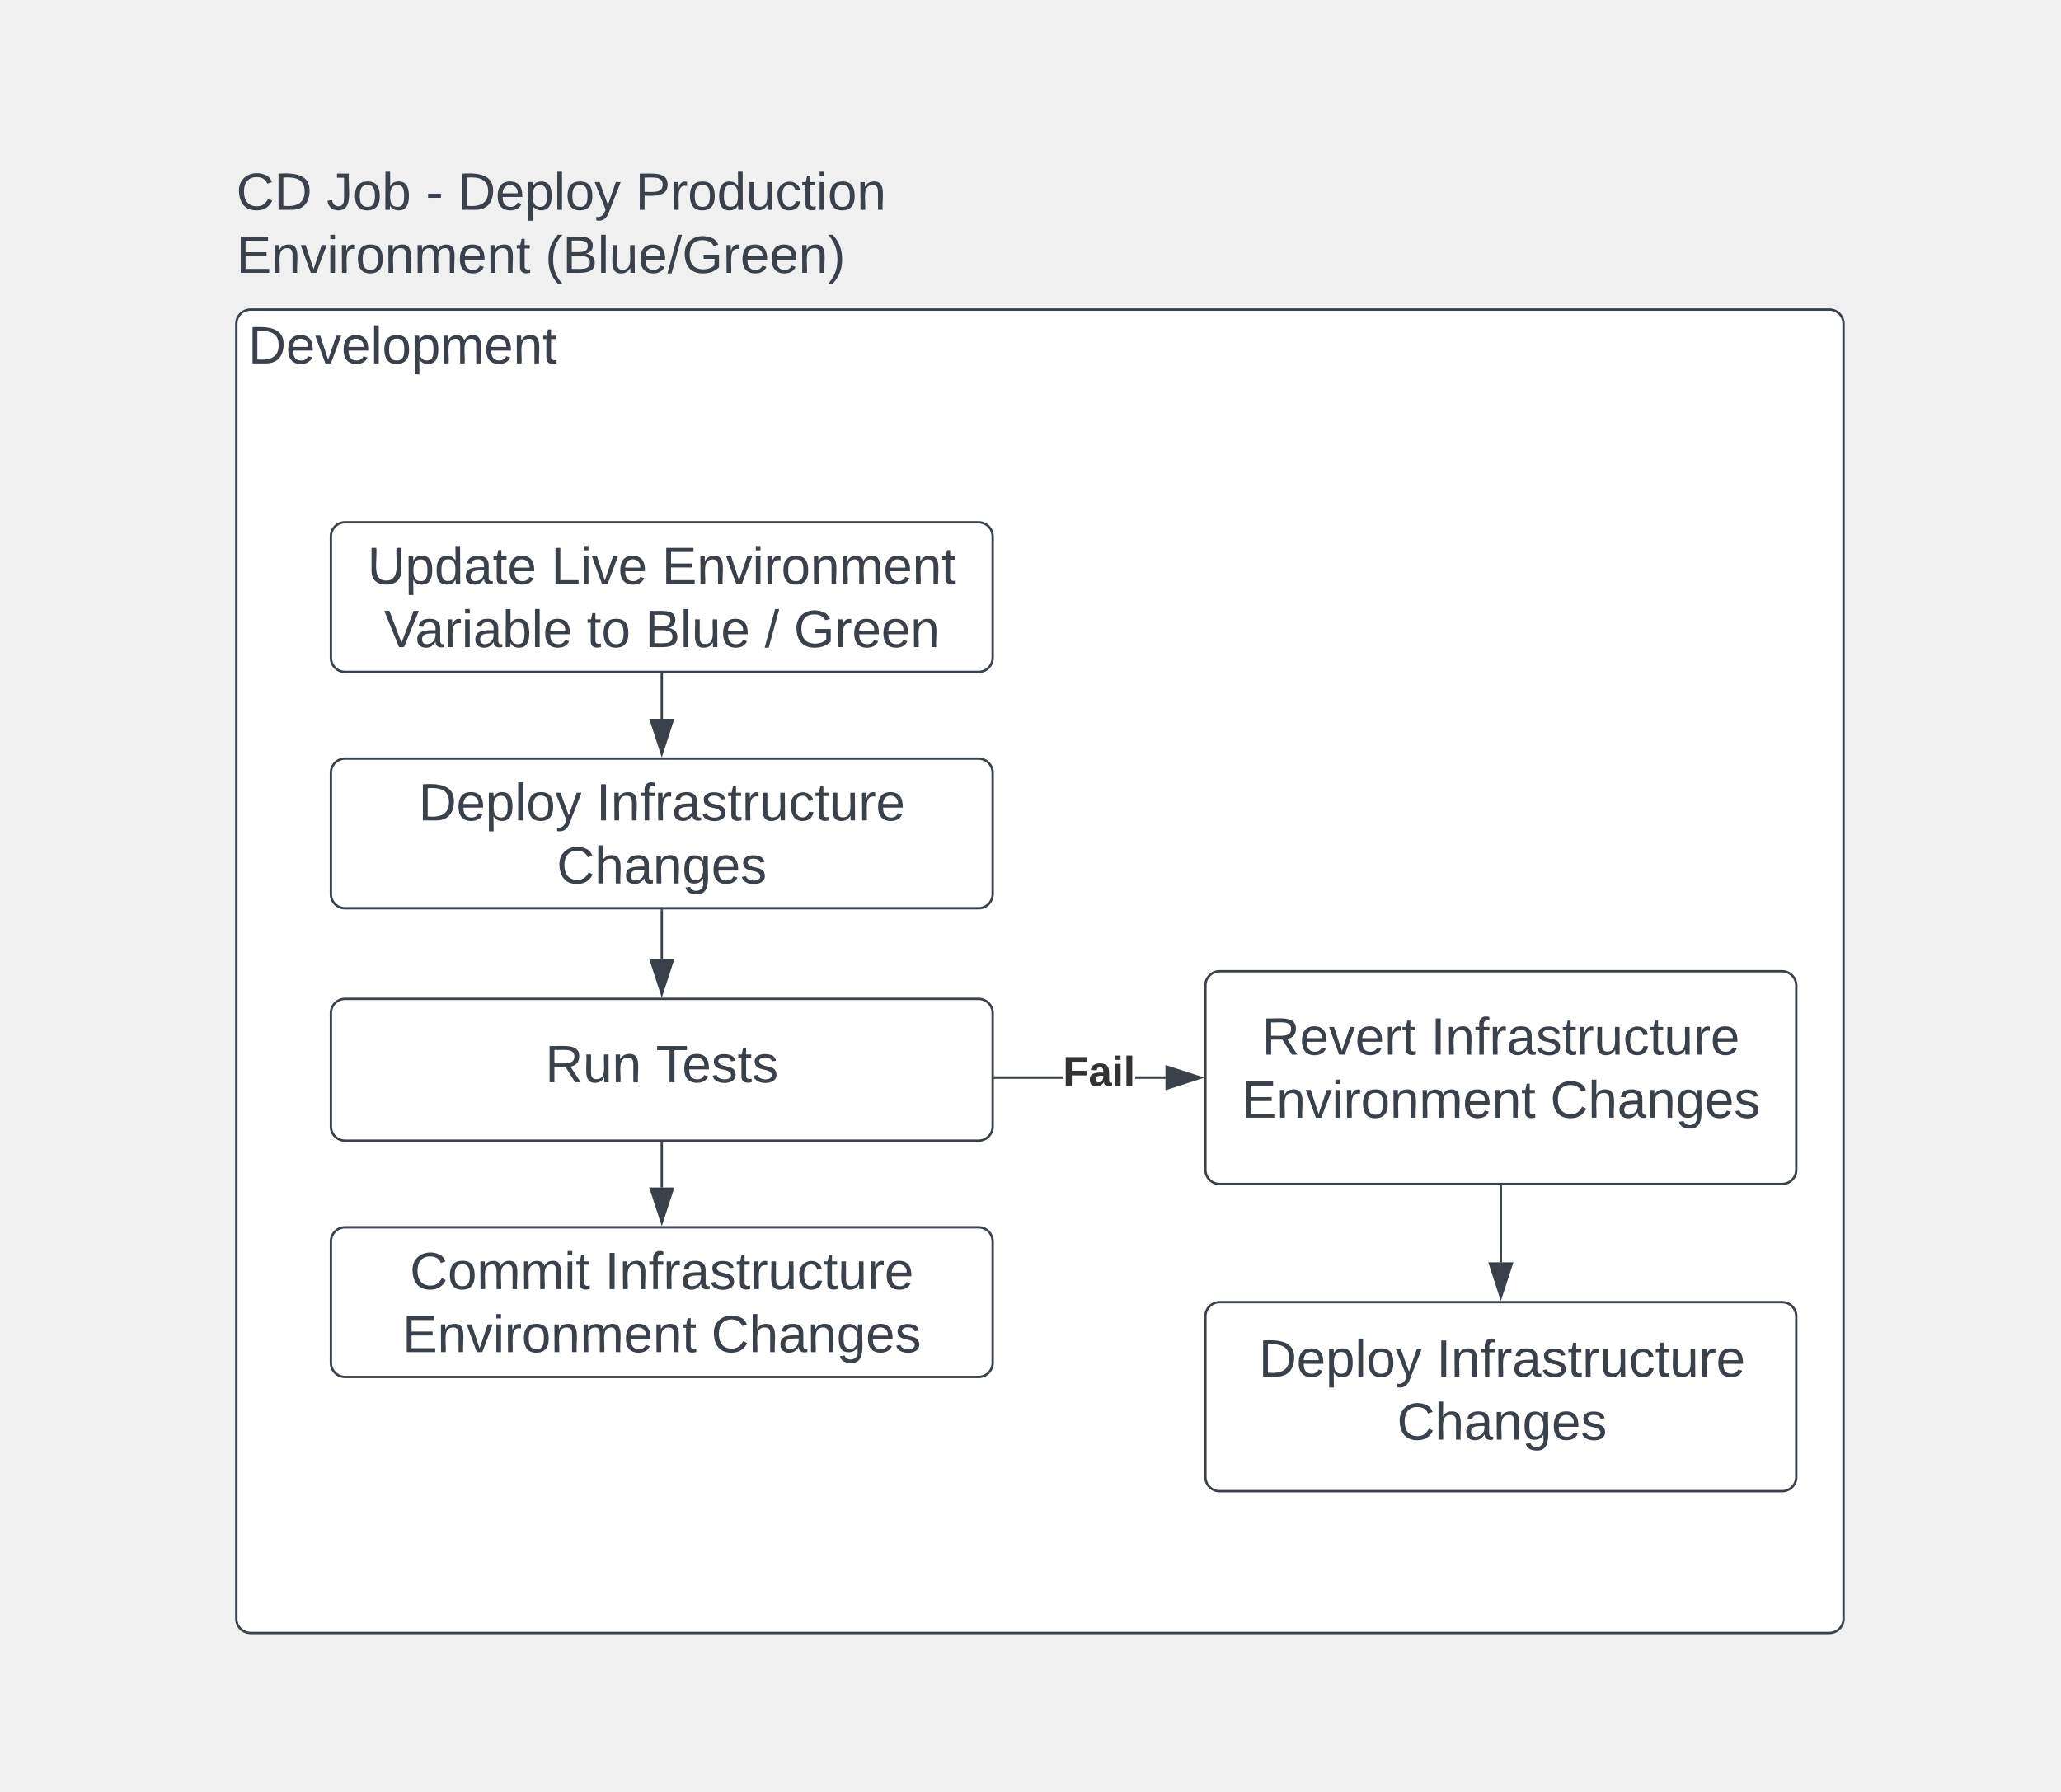
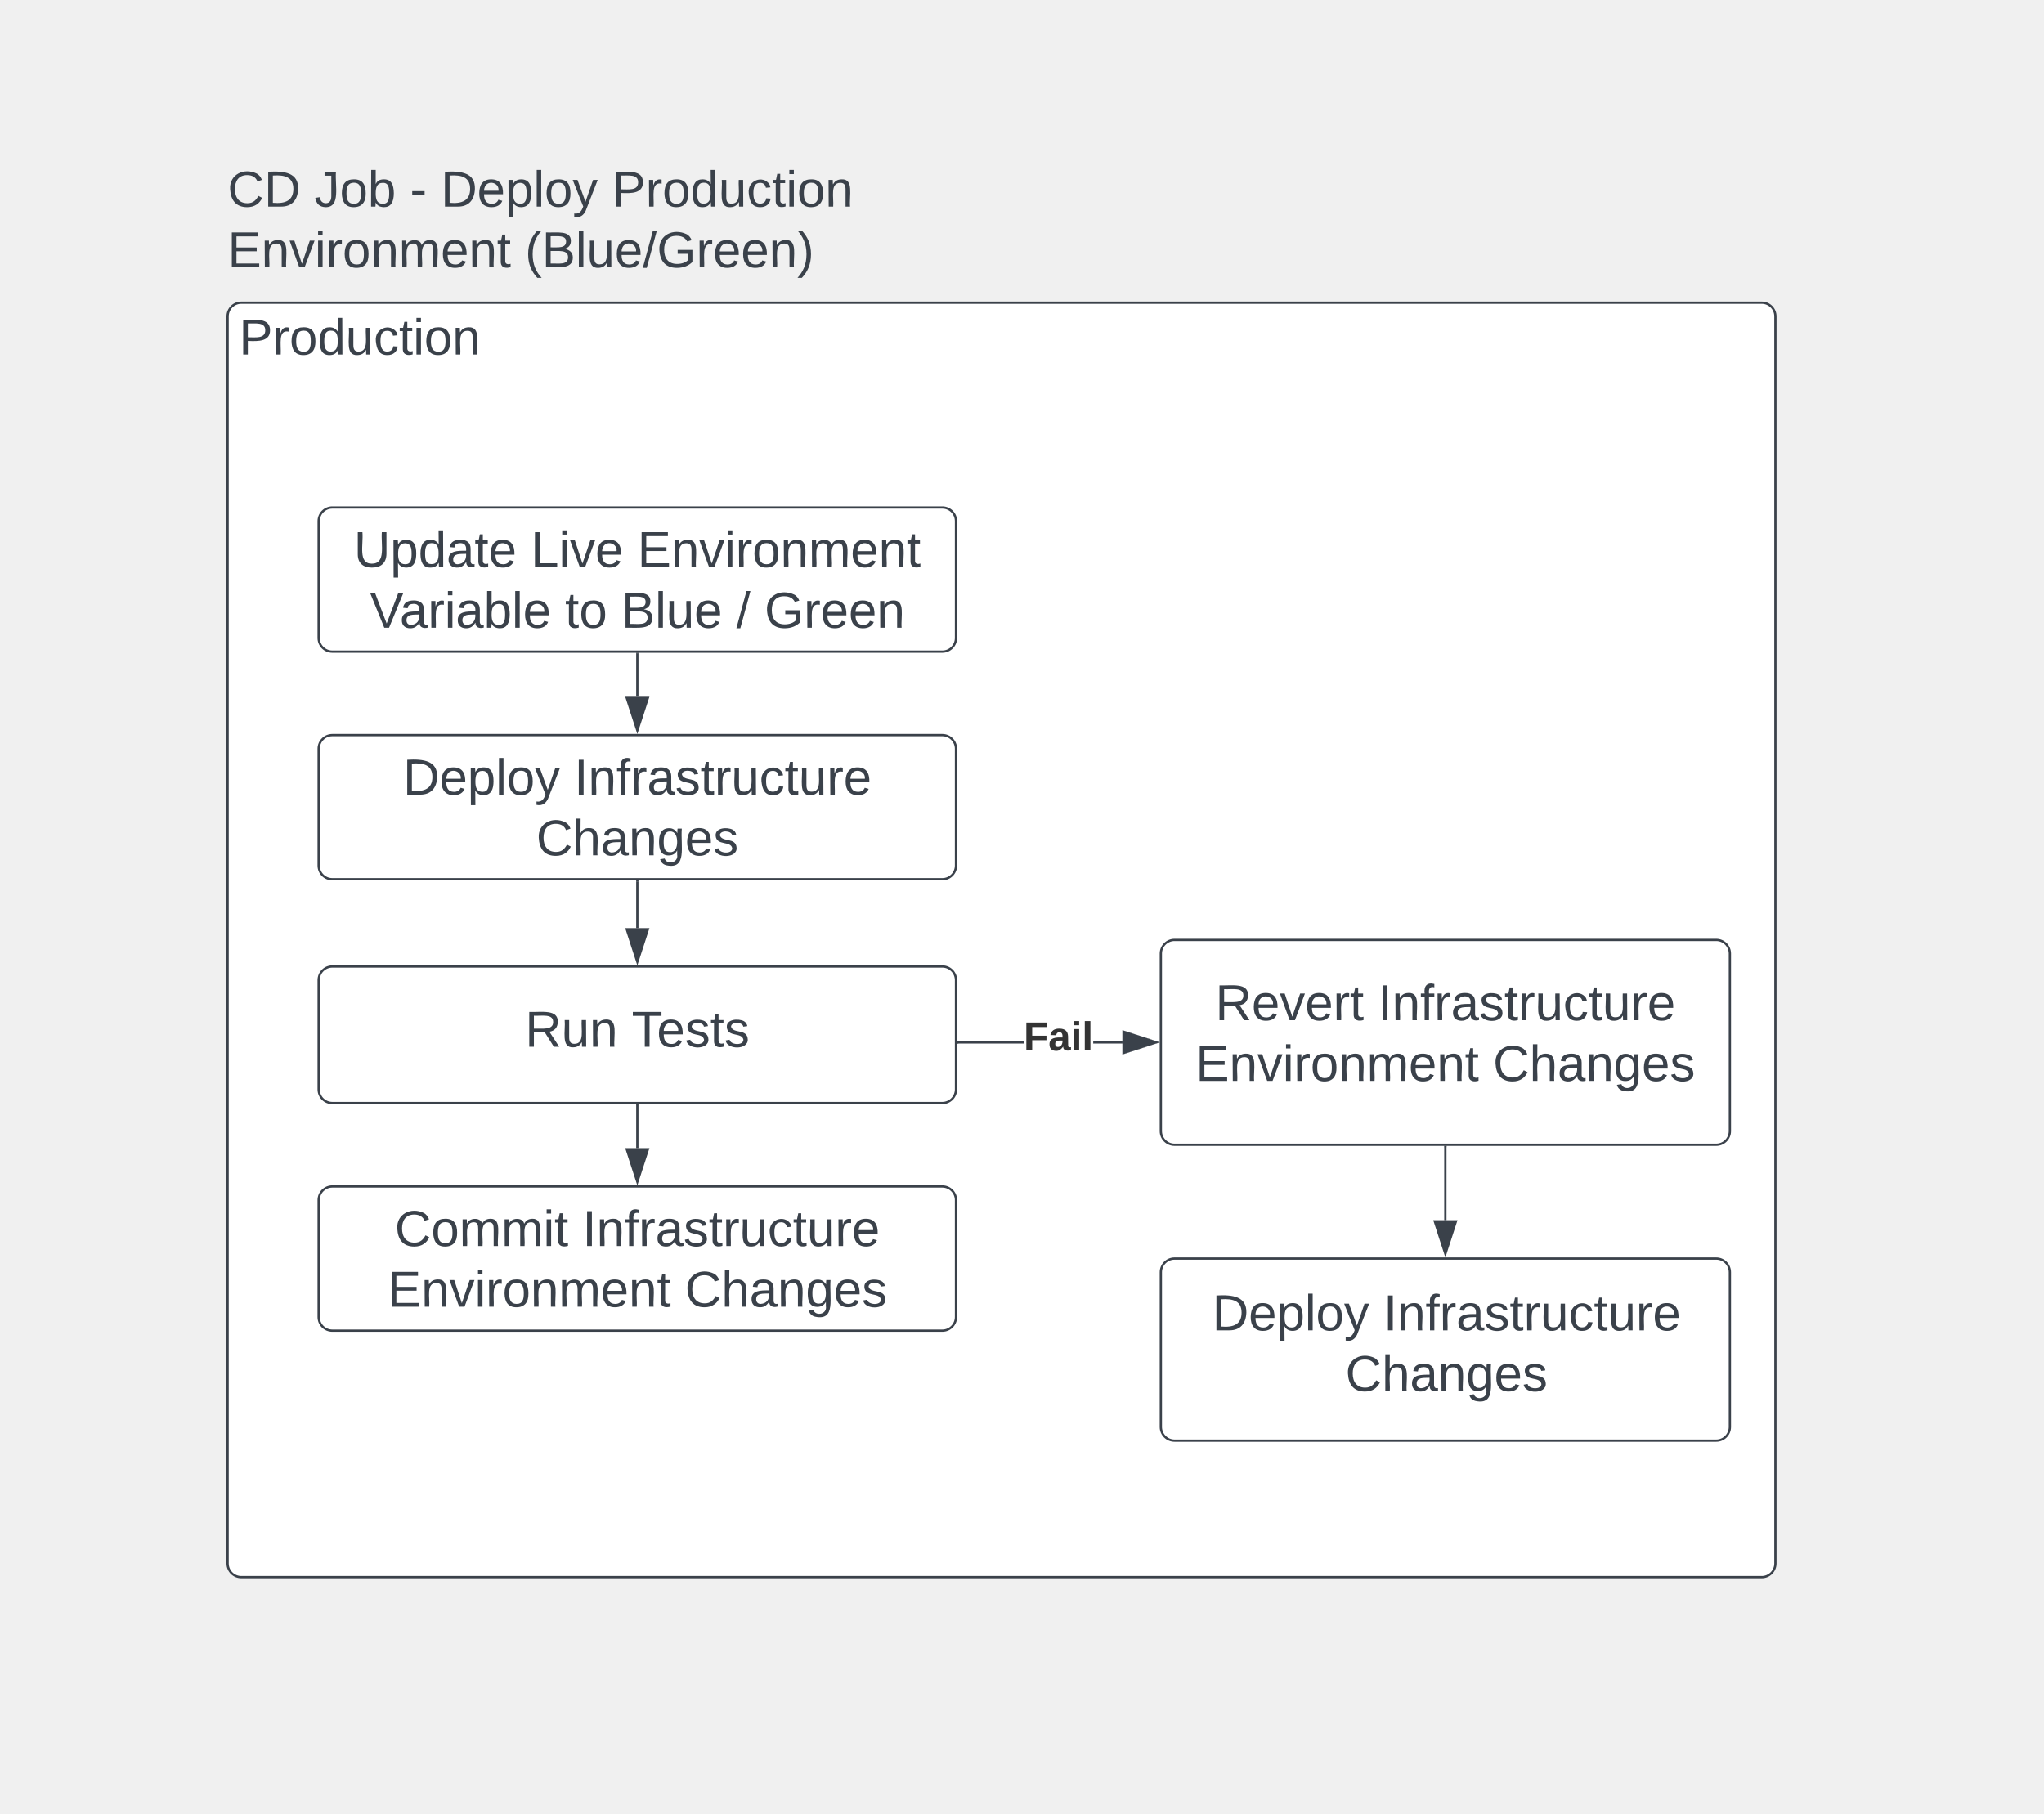
- <svg xmlns="http://www.w3.org/2000/svg" xmlns:ns1="lucid" xmlns:xlink="http://www.w3.org/1999/xlink" width="872" height="758">
-   <g transform="translate(0 -1209)" ns1:page-tab-id="0_0">
+ <svg xmlns="http://www.w3.org/2000/svg" xmlns:ns1="lucid" xmlns:xlink="http://www.w3.org/1999/xlink" width="898" height="797">
+   <g transform="translate(0 -1207)" ns1:page-tab-id="0_0">
    <path d="M100 1280h400v60H100z" fill="none" />
    <use xlink:href="#a" transform="matrix(1,0,0,1,100,1280) translate(0 17.77778)" />
    <use xlink:href="#b" transform="matrix(1,0,0,1,100,1280) translate(38.14815 17.77778)" />
    <use xlink:href="#c" transform="matrix(1,0,0,1,100,1280) translate(80.12346 17.77778)" />
    <use xlink:href="#d" transform="matrix(1,0,0,1,100,1280) translate(93.64198 17.77778)" />
    <use xlink:href="#e" transform="matrix(1,0,0,1,100,1280) translate(168.8272 17.77778)" />
    <use xlink:href="#f" transform="matrix(1,0,0,1,100,1280) translate(0 44.44444)" />
    <use xlink:href="#g" transform="matrix(1,0,0,1,100,1280) translate(130.679 44.44444)" />
    <path d="M100 1346a6 6 0 0 1 6-6h668a6 6 0 0 1 6 6v548a6 6 0 0 1-6 6H106a6 6 0 0 1-6-6z" stroke="#3a414a" fill="#fff" />
    <use xlink:href="#h" transform="matrix(1,0,0,1,105,1345) translate(0 17.77778)" />
    <path d="M140 1436a6 6 0 0 1 6-6h268a6 6 0 0 1 6 6v51.33a6 6 0 0 1-6 6H146a6 6 0 0 1-6-6z" stroke="#3a414a" fill="#fff" />
    <use xlink:href="#i" transform="matrix(1,0,0,1,145,1435) translate(10.46296 21.15278)" />
    <use xlink:href="#j" transform="matrix(1,0,0,1,145,1435) translate(88.17901 21.15278)" />
    <use xlink:href="#k" transform="matrix(1,0,0,1,145,1435) translate(135.0309 21.15278)" />
    <use xlink:href="#l" transform="matrix(1,0,0,1,145,1435) translate(17.46914 47.81944)" />
    <use xlink:href="#m" transform="matrix(1,0,0,1,145,1435) translate(103.2716 47.81944)" />
    <use xlink:href="#n" transform="matrix(1,0,0,1,145,1435) translate(127.963 47.81944)" />
    <use xlink:href="#o" transform="matrix(1,0,0,1,145,1435) translate(178.5185 47.81944)" />
    <use xlink:href="#p" transform="matrix(1,0,0,1,145,1435) translate(190.8642 47.81944)" />
    <path d="M140 1536a6 6 0 0 1 6-6h268a6 6 0 0 1 6 6v51.33a6 6 0 0 1-6 6H146a6 6 0 0 1-6-6z" stroke="#3a414a" fill="#fff" />
    <use xlink:href="#q" transform="matrix(1,0,0,1,145,1535) translate(32.0679 21.15278)" />
    <use xlink:href="#r" transform="matrix(1,0,0,1,145,1535) translate(107.2531 21.15278)" />
    <use xlink:href="#s" transform="matrix(1,0,0,1,145,1535) translate(90.58642 47.81944)" />
    <path d="M140 1637.67a6 6 0 0 1 6-6h268a6 6 0 0 1 6 6v48a6 6 0 0 1-6 6H146a6 6 0 0 1-6-6z" stroke="#3a414a" fill="#fff" />
    <use xlink:href="#t" transform="matrix(1,0,0,1,145,1636.667) translate(85.67901 30.27778)" />
    <use xlink:href="#u" transform="matrix(1,0,0,1,145,1636.667) translate(132.5309 30.27778)" />
    <path d="M510 1626a6 6 0 0 1 6-6h238a6 6 0 0 1 6 6v78a6 6 0 0 1-6 6H516a6 6 0 0 1-6-6z" stroke="#3a414a" fill="#fff" />
    <use xlink:href="#v" transform="matrix(1,0,0,1,515,1625) translate(18.91975 30.27778)" />
    <use xlink:href="#r" transform="matrix(1,0,0,1,515,1625) translate(90.40123 30.27778)" />
    <use xlink:href="#f" transform="matrix(1,0,0,1,515,1625) translate(10.24691 56.94444)" />
    <use xlink:href="#s" transform="matrix(1,0,0,1,515,1625) translate(140.9259 56.94444)" />
    <path d="M449.72 1665.5h-28.75v-1h28.75zm43.43 0H480.3v-1h12.85z" stroke="#3a414a" stroke-width=".05" fill="#3a414a" />
    <path d="M420.98 1665.5h-.5v-1h.5z" fill="#3a414a" />
    <path d="M421 1665.53h-.56v-1.06h.57zm-.5-1v.94h.46v-.94z" stroke="#3a414a" stroke-width=".05" fill="#3a414a" />
    <path d="M507.92 1665l-14.27 4.64v-9.28z" fill="#3a414a" />
    <path d="M509.54 1665l-16.4 5.32v-10.64zm-15.4 3.95l12.16-3.95-12.15-3.95z" stroke="#3a414a" stroke-width=".05" fill="#3a414a" />
    <g>
      <use xlink:href="#w" transform="matrix(1,0,0,1,449.7187,1654.333) translate(0 14.22222)" />
    </g>
    <path d="M280 1494.3v18.85" stroke="#3a414a" fill="none" />
    <path d="M280.5 1494.3h-1v-.5h1z" stroke="#3a414a" stroke-width=".05" fill="#3a414a" />
    <path d="M280 1527.92l-4.64-14.27h9.28z" stroke="#3a414a" fill="#3a414a" />
    <path d="M280 1594.3v20.52" stroke="#3a414a" fill="none" />
    <path d="M280.5 1594.3h-1v-.5h1z" stroke="#3a414a" stroke-width=".05" fill="#3a414a" />
    <path d="M280 1629.6l-4.64-14.28h9.28z" stroke="#3a414a" fill="#3a414a" />
    <path d="M140 1734.33a6 6 0 0 1 6-6h268a6 6 0 0 1 6 6v51.34a6 6 0 0 1-6 6H146a6 6 0 0 1-6-6z" stroke="#3a414a" fill="#fff" />
    <g>
      <use xlink:href="#x" transform="matrix(1,0,0,1,145,1733.333) translate(28.42593 21.15278)" />
      <use xlink:href="#r" transform="matrix(1,0,0,1,145,1733.333) translate(110.8951 21.15278)" />
      <use xlink:href="#f" transform="matrix(1,0,0,1,145,1733.333) translate(25.24691 47.81944)" />
      <use xlink:href="#s" transform="matrix(1,0,0,1,145,1733.333) translate(155.9259 47.81944)" />
    </g>
    <path d="M280 1692.63v18.86" stroke="#3a414a" fill="none" />
    <path d="M280.5 1692.64h-1v-.5h1z" stroke="#3a414a" stroke-width=".05" fill="#3a414a" />
    <path d="M280 1726.25l-4.64-14.26h9.28z" stroke="#3a414a" fill="#3a414a" />
    <path d="M510 1766a6 6 0 0 1 6-6h238a6 6 0 0 1 6 6v68a6 6 0 0 1-6 6H516a6 6 0 0 1-6-6z" stroke="#3a414a" fill="#fff" />
    <g>
      <use xlink:href="#q" transform="matrix(1,0,0,1,515,1765) translate(17.5679 26.52778)" />
      <use xlink:href="#r" transform="matrix(1,0,0,1,515,1765) translate(92.75309 26.52778)" />
      <use xlink:href="#s" transform="matrix(1,0,0,1,515,1765) translate(76.08642 53.19444)" />
    </g>
    <path d="M635 1710.96v32.2" stroke="#3a414a" fill="none" />
    <path d="M635.5 1710.98h-1v-.52h1z" stroke="#3a414a" stroke-width=".05" fill="#3a414a" />
    <path d="M635 1757.92l-4.64-14.27h9.28z" stroke="#3a414a" fill="#3a414a" />
    <defs>
      <path fill="#3a414a" d="M212-179c-10-28-35-45-73-45-59 0-87 40-87 99 0 60 29 101 89 101 43 0 62-24 78-52l27 14C228-24 195 4 139 4 59 4 22-46 18-125c-6-104 99-153 187-111 19 9 31 26 39 46" id="y" />
      <path fill="#3a414a" d="M30-248c118-7 216 8 213 122C240-48 200 0 122 0H30v-248zM63-27c89 8 146-16 146-99s-60-101-146-95v194" id="z" />
      <g id="a">
        <use transform="matrix(0.0617284,0,0,0.0617284,0,0)" xlink:href="#y" />
        <use transform="matrix(0.0617284,0,0,0.0617284,15.98765,0)" xlink:href="#z" />
      </g>
      <path fill="#3a414a" d="M153-248C145-148 188 4 80 4 36 3 13-21 6-62l32-5c4 25 16 42 43 43 27 0 39-20 39-49v-147H72v-28h81" id="A" />
      <path fill="#3a414a" d="M100-194c62-1 85 37 85 99 1 63-27 99-86 99S16-35 15-95c0-66 28-99 85-99zM99-20c44 1 53-31 53-75 0-43-8-75-51-75s-53 32-53 75 10 74 51 75" id="B" />
      <path fill="#3a414a" d="M115-194c53 0 69 39 70 98 0 66-23 100-70 100C84 3 66-7 56-30L54 0H23l1-261h32v101c10-23 28-34 59-34zm-8 174c40 0 45-34 45-75 0-40-5-75-45-74-42 0-51 32-51 76 0 43 10 73 51 73" id="C" />
      <g id="b">
        <use transform="matrix(0.0617284,0,0,0.0617284,0,0)" xlink:href="#A" />
        <use transform="matrix(0.0617284,0,0,0.0617284,11.11111,0)" xlink:href="#B" />
        <use transform="matrix(0.0617284,0,0,0.0617284,23.45679,0)" xlink:href="#C" />
      </g>
      <path fill="#3a414a" d="M16-82v-28h88v28H16" id="D" />
      <use transform="matrix(0.0617284,0,0,0.0617284,0,0)" xlink:href="#D" id="c" />
      <path fill="#3a414a" d="M100-194c63 0 86 42 84 106H49c0 40 14 67 53 68 26 1 43-12 49-29l28 8c-11 28-37 45-77 45C44 4 14-33 15-96c1-61 26-98 85-98zm52 81c6-60-76-77-97-28-3 7-6 17-6 28h103" id="E" />
      <path fill="#3a414a" d="M115-194c55 1 70 41 70 98S169 2 115 4C84 4 66-9 55-30l1 105H24l-1-265h31l2 30c10-21 28-34 59-34zm-8 174c40 0 45-34 45-75s-6-73-45-74c-42 0-51 32-51 76 0 43 10 73 51 73" id="F" />
      <path fill="#3a414a" d="M24 0v-261h32V0H24" id="G" />
      <path fill="#3a414a" d="M179-190L93 31C79 59 56 82 12 73V49c39 6 53-20 64-50L1-190h34L92-34l54-156h33" id="H" />
      <g id="d">
        <use transform="matrix(0.0617284,0,0,0.0617284,0,0)" xlink:href="#z" />
        <use transform="matrix(0.0617284,0,0,0.0617284,15.98765,0)" xlink:href="#E" />
        <use transform="matrix(0.0617284,0,0,0.0617284,28.33333,0)" xlink:href="#F" />
        <use transform="matrix(0.0617284,0,0,0.0617284,40.67901,0)" xlink:href="#G" />
        <use transform="matrix(0.0617284,0,0,0.0617284,45.55556,0)" xlink:href="#B" />
        <use transform="matrix(0.0617284,0,0,0.0617284,57.90123,0)" xlink:href="#H" />
      </g>
      <path fill="#3a414a" d="M30-248c87 1 191-15 191 75 0 78-77 80-158 76V0H30v-248zm33 125c57 0 124 11 124-50 0-59-68-47-124-48v98" id="I" />
      <path fill="#3a414a" d="M114-163C36-179 61-72 57 0H25l-1-190h30c1 12-1 29 2 39 6-27 23-49 58-41v29" id="J" />
      <path fill="#3a414a" d="M85-194c31 0 48 13 60 33l-1-100h32l1 261h-30c-2-10 0-23-3-31C134-8 116 4 85 4 32 4 16-35 15-94c0-66 23-100 70-100zm9 24c-40 0-46 34-46 75 0 40 6 74 45 74 42 0 51-32 51-76 0-42-9-74-50-73" id="K" />
      <path fill="#3a414a" d="M84 4C-5 8 30-112 23-190h32v120c0 31 7 50 39 49 72-2 45-101 50-169h31l1 190h-30c-1-10 1-25-2-33-11 22-28 36-60 37" id="L" />
      <path fill="#3a414a" d="M96-169c-40 0-48 33-48 73s9 75 48 75c24 0 41-14 43-38l32 2c-6 37-31 61-74 61-59 0-76-41-82-99-10-93 101-131 147-64 4 7 5 14 7 22l-32 3c-4-21-16-35-41-35" id="M" />
      <path fill="#3a414a" d="M59-47c-2 24 18 29 38 22v24C64 9 27 4 27-40v-127H5v-23h24l9-43h21v43h35v23H59v120" id="N" />
      <path fill="#3a414a" d="M24-231v-30h32v30H24zM24 0v-190h32V0H24" id="O" />
      <path fill="#3a414a" d="M117-194c89-4 53 116 60 194h-32v-121c0-31-8-49-39-48C34-167 62-67 57 0H25l-1-190h30c1 10-1 24 2 32 11-22 29-35 61-36" id="P" />
      <g id="e">
        <use transform="matrix(0.0617284,0,0,0.0617284,0,0)" xlink:href="#I" />
        <use transform="matrix(0.0617284,0,0,0.0617284,14.81481,0)" xlink:href="#J" />
        <use transform="matrix(0.0617284,0,0,0.0617284,22.16049,0)" xlink:href="#B" />
        <use transform="matrix(0.0617284,0,0,0.0617284,34.50617,0)" xlink:href="#K" />
        <use transform="matrix(0.0617284,0,0,0.0617284,46.85185,0)" xlink:href="#L" />
        <use transform="matrix(0.0617284,0,0,0.0617284,59.19753,0)" xlink:href="#M" />
        <use transform="matrix(0.0617284,0,0,0.0617284,70.30864,0)" xlink:href="#N" />
        <use transform="matrix(0.0617284,0,0,0.0617284,76.48148,0)" xlink:href="#O" />
        <use transform="matrix(0.0617284,0,0,0.0617284,81.35802,0)" xlink:href="#B" />
        <use transform="matrix(0.0617284,0,0,0.0617284,93.7037,0)" xlink:href="#P" />
      </g>
      <path fill="#3a414a" d="M30 0v-248h187v28H63v79h144v27H63v87h162V0H30" id="Q" />
      <path fill="#3a414a" d="M108 0H70L1-190h34L89-25l56-165h34" id="R" />
      <path fill="#3a414a" d="M210-169c-67 3-38 105-44 169h-31v-121c0-29-5-50-35-48C34-165 62-65 56 0H25l-1-190h30c1 10-1 24 2 32 10-44 99-50 107 0 11-21 27-35 58-36 85-2 47 119 55 194h-31v-121c0-29-5-49-35-48" id="S" />
      <g id="f">
        <use transform="matrix(0.0617284,0,0,0.0617284,0,0)" xlink:href="#Q" />
        <use transform="matrix(0.0617284,0,0,0.0617284,14.81481,0)" xlink:href="#P" />
        <use transform="matrix(0.0617284,0,0,0.0617284,27.16049,0)" xlink:href="#R" />
        <use transform="matrix(0.0617284,0,0,0.0617284,38.2716,0)" xlink:href="#O" />
        <use transform="matrix(0.0617284,0,0,0.0617284,43.14815,0)" xlink:href="#J" />
        <use transform="matrix(0.0617284,0,0,0.0617284,50.49383,0)" xlink:href="#B" />
        <use transform="matrix(0.0617284,0,0,0.0617284,62.83951,0)" xlink:href="#P" />
        <use transform="matrix(0.0617284,0,0,0.0617284,75.18519,0)" xlink:href="#S" />
        <use transform="matrix(0.0617284,0,0,0.0617284,93.64198,0)" xlink:href="#E" />
        <use transform="matrix(0.0617284,0,0,0.0617284,105.9877,0)" xlink:href="#P" />
        <use transform="matrix(0.0617284,0,0,0.0617284,118.3333,0)" xlink:href="#N" />
      </g>
      <path fill="#3a414a" d="M87 75C49 33 22-17 22-94c0-76 28-126 65-167h31c-38 41-64 92-64 168S80 34 118 75H87" id="T" />
      <path fill="#3a414a" d="M160-131c35 5 61 23 61 61C221 17 115-2 30 0v-248c76 3 177-17 177 60 0 33-19 50-47 57zm-97-11c50-1 110 9 110-42 0-47-63-36-110-37v79zm0 115c55-2 124 14 124-45 0-56-70-42-124-44v89" id="U" />
      <path fill="#3a414a" d="M0 4l72-265h28L28 4H0" id="V" />
      <path fill="#3a414a" d="M143 4C61 4 22-44 18-125c-5-107 100-154 193-111 17 8 29 25 37 43l-32 9c-13-25-37-40-76-40-61 0-88 39-88 99 0 61 29 100 91 101 35 0 62-11 79-27v-45h-74v-28h105v86C228-13 192 4 143 4" id="W" />
      <path fill="#3a414a" d="M33-261c38 41 65 92 65 168S71 34 33 75H2C39 34 66-17 66-93S39-220 2-261h31" id="X" />
      <g id="g">
        <use transform="matrix(0.0617284,0,0,0.0617284,0,0)" xlink:href="#T" />
        <use transform="matrix(0.0617284,0,0,0.0617284,7.345679,0)" xlink:href="#U" />
        <use transform="matrix(0.0617284,0,0,0.0617284,22.16049,0)" xlink:href="#G" />
        <use transform="matrix(0.0617284,0,0,0.0617284,27.03704,0)" xlink:href="#L" />
        <use transform="matrix(0.0617284,0,0,0.0617284,39.38272,0)" xlink:href="#E" />
        <use transform="matrix(0.0617284,0,0,0.0617284,51.7284,0)" xlink:href="#V" />
        <use transform="matrix(0.0617284,0,0,0.0617284,57.90123,0)" xlink:href="#W" />
        <use transform="matrix(0.0617284,0,0,0.0617284,75.18519,0)" xlink:href="#J" />
        <use transform="matrix(0.0617284,0,0,0.0617284,82.53086,0)" xlink:href="#E" />
        <use transform="matrix(0.0617284,0,0,0.0617284,94.87654,0)" xlink:href="#E" />
        <use transform="matrix(0.0617284,0,0,0.0617284,107.2222,0)" xlink:href="#P" />
        <use transform="matrix(0.0617284,0,0,0.0617284,119.5679,0)" xlink:href="#X" />
      </g>
      <g id="h">
-         <use transform="matrix(0.0617284,0,0,0.0617284,0,0)" xlink:href="#z" />
-         <use transform="matrix(0.0617284,0,0,0.0617284,15.98765,0)" xlink:href="#E" />
-         <use transform="matrix(0.0617284,0,0,0.0617284,28.33333,0)" xlink:href="#R" />
-         <use transform="matrix(0.0617284,0,0,0.0617284,39.44444,0)" xlink:href="#E" />
-         <use transform="matrix(0.0617284,0,0,0.0617284,51.79012,0)" xlink:href="#G" />
-         <use transform="matrix(0.0617284,0,0,0.0617284,56.66667,0)" xlink:href="#B" />
-         <use transform="matrix(0.0617284,0,0,0.0617284,69.01235,0)" xlink:href="#F" />
-         <use transform="matrix(0.0617284,0,0,0.0617284,81.35802,0)" xlink:href="#S" />
-         <use transform="matrix(0.0617284,0,0,0.0617284,99.81481,0)" xlink:href="#E" />
-         <use transform="matrix(0.0617284,0,0,0.0617284,112.1605,0)" xlink:href="#P" />
-         <use transform="matrix(0.0617284,0,0,0.0617284,124.5062,0)" xlink:href="#N" />
+         <use transform="matrix(0.0617284,0,0,0.0617284,0,0)" xlink:href="#I" />
+         <use transform="matrix(0.0617284,0,0,0.0617284,14.81481,0)" xlink:href="#J" />
+         <use transform="matrix(0.0617284,0,0,0.0617284,22.16049,0)" xlink:href="#B" />
+         <use transform="matrix(0.0617284,0,0,0.0617284,34.50617,0)" xlink:href="#K" />
+         <use transform="matrix(0.0617284,0,0,0.0617284,46.85185,0)" xlink:href="#L" />
+         <use transform="matrix(0.0617284,0,0,0.0617284,59.19753,0)" xlink:href="#M" />
+         <use transform="matrix(0.0617284,0,0,0.0617284,70.30864,0)" xlink:href="#N" />
+         <use transform="matrix(0.0617284,0,0,0.0617284,76.48148,0)" xlink:href="#O" />
+         <use transform="matrix(0.0617284,0,0,0.0617284,81.35802,0)" xlink:href="#B" />
+         <use transform="matrix(0.0617284,0,0,0.0617284,93.7037,0)" xlink:href="#P" />
      </g>
      <path fill="#3a414a" d="M232-93c-1 65-40 97-104 97C67 4 28-28 28-90v-158h33c8 89-33 224 67 224 102 0 64-133 71-224h33v155" id="Y" />
      <path fill="#3a414a" d="M141-36C126-15 110 5 73 4 37 3 15-17 15-53c-1-64 63-63 125-63 3-35-9-54-41-54-24 1-41 7-42 31l-33-3c5-37 33-52 76-52 45 0 72 20 72 64v82c-1 20 7 32 28 27v20c-31 9-61-2-59-35zM48-53c0 20 12 33 32 33 41-3 63-29 60-74-43 2-92-5-92 41" id="Z" />
      <g id="i">
        <use transform="matrix(0.0617284,0,0,0.0617284,0,0)" xlink:href="#Y" />
        <use transform="matrix(0.0617284,0,0,0.0617284,15.98765,0)" xlink:href="#F" />
        <use transform="matrix(0.0617284,0,0,0.0617284,28.33333,0)" xlink:href="#K" />
        <use transform="matrix(0.0617284,0,0,0.0617284,40.67901,0)" xlink:href="#Z" />
        <use transform="matrix(0.0617284,0,0,0.0617284,53.02469,0)" xlink:href="#N" />
        <use transform="matrix(0.0617284,0,0,0.0617284,59.19753,0)" xlink:href="#E" />
      </g>
      <path fill="#3a414a" d="M30 0v-248h33v221h125V0H30" id="aa" />
      <g id="j">
        <use transform="matrix(0.0617284,0,0,0.0617284,0,0)" xlink:href="#aa" />
        <use transform="matrix(0.0617284,0,0,0.0617284,12.34568,0)" xlink:href="#O" />
        <use transform="matrix(0.0617284,0,0,0.0617284,17.22222,0)" xlink:href="#R" />
        <use transform="matrix(0.0617284,0,0,0.0617284,28.33333,0)" xlink:href="#E" />
      </g>
      <g id="k">
        <use transform="matrix(0.0617284,0,0,0.0617284,0,0)" xlink:href="#Q" />
        <use transform="matrix(0.0617284,0,0,0.0617284,14.81481,0)" xlink:href="#P" />
        <use transform="matrix(0.0617284,0,0,0.0617284,27.16049,0)" xlink:href="#R" />
        <use transform="matrix(0.0617284,0,0,0.0617284,38.2716,0)" xlink:href="#O" />
        <use transform="matrix(0.0617284,0,0,0.0617284,43.14815,0)" xlink:href="#J" />
        <use transform="matrix(0.0617284,0,0,0.0617284,50.49383,0)" xlink:href="#B" />
        <use transform="matrix(0.0617284,0,0,0.0617284,62.83951,0)" xlink:href="#P" />
        <use transform="matrix(0.0617284,0,0,0.0617284,75.18519,0)" xlink:href="#S" />
        <use transform="matrix(0.0617284,0,0,0.0617284,93.64198,0)" xlink:href="#E" />
        <use transform="matrix(0.0617284,0,0,0.0617284,105.9877,0)" xlink:href="#P" />
        <use transform="matrix(0.0617284,0,0,0.0617284,118.3333,0)" xlink:href="#N" />
      </g>
      <path fill="#3a414a" d="M137 0h-34L2-248h35l83 218 83-218h36" id="ab" />
      <g id="l">
        <use transform="matrix(0.0617284,0,0,0.0617284,0,0)" xlink:href="#ab" />
        <use transform="matrix(0.0617284,0,0,0.0617284,13.14815,0)" xlink:href="#Z" />
        <use transform="matrix(0.0617284,0,0,0.0617284,25.49383,0)" xlink:href="#J" />
        <use transform="matrix(0.0617284,0,0,0.0617284,32.83951,0)" xlink:href="#O" />
        <use transform="matrix(0.0617284,0,0,0.0617284,37.71605,0)" xlink:href="#Z" />
        <use transform="matrix(0.0617284,0,0,0.0617284,50.06173,0)" xlink:href="#C" />
        <use transform="matrix(0.0617284,0,0,0.0617284,62.40741,0)" xlink:href="#G" />
        <use transform="matrix(0.0617284,0,0,0.0617284,67.28395,0)" xlink:href="#E" />
      </g>
      <g id="m">
        <use transform="matrix(0.0617284,0,0,0.0617284,0,0)" xlink:href="#N" />
        <use transform="matrix(0.0617284,0,0,0.0617284,6.17284,0)" xlink:href="#B" />
      </g>
      <g id="n">
        <use transform="matrix(0.0617284,0,0,0.0617284,0,0)" xlink:href="#U" />
        <use transform="matrix(0.0617284,0,0,0.0617284,14.81481,0)" xlink:href="#G" />
        <use transform="matrix(0.0617284,0,0,0.0617284,19.69136,0)" xlink:href="#L" />
        <use transform="matrix(0.0617284,0,0,0.0617284,32.03704,0)" xlink:href="#E" />
      </g>
      <use transform="matrix(0.0617284,0,0,0.0617284,0,0)" xlink:href="#V" id="o" />
      <g id="p">
        <use transform="matrix(0.0617284,0,0,0.0617284,0,0)" xlink:href="#W" />
        <use transform="matrix(0.0617284,0,0,0.0617284,17.28395,0)" xlink:href="#J" />
        <use transform="matrix(0.0617284,0,0,0.0617284,24.62963,0)" xlink:href="#E" />
        <use transform="matrix(0.0617284,0,0,0.0617284,36.97531,0)" xlink:href="#E" />
        <use transform="matrix(0.0617284,0,0,0.0617284,49.32099,0)" xlink:href="#P" />
      </g>
      <g id="q">
        <use transform="matrix(0.0617284,0,0,0.0617284,0,0)" xlink:href="#z" />
        <use transform="matrix(0.0617284,0,0,0.0617284,15.98765,0)" xlink:href="#E" />
        <use transform="matrix(0.0617284,0,0,0.0617284,28.33333,0)" xlink:href="#F" />
        <use transform="matrix(0.0617284,0,0,0.0617284,40.67901,0)" xlink:href="#G" />
        <use transform="matrix(0.0617284,0,0,0.0617284,45.55556,0)" xlink:href="#B" />
        <use transform="matrix(0.0617284,0,0,0.0617284,57.90123,0)" xlink:href="#H" />
      </g>
      <path fill="#3a414a" d="M33 0v-248h34V0H33" id="ac" />
      <path fill="#3a414a" d="M101-234c-31-9-42 10-38 44h38v23H63V0H32v-167H5v-23h27c-7-52 17-82 69-68v24" id="ad" />
      <path fill="#3a414a" d="M135-143c-3-34-86-38-87 0 15 53 115 12 119 90S17 21 10-45l28-5c4 36 97 45 98 0-10-56-113-15-118-90-4-57 82-63 122-42 12 7 21 19 24 35" id="ae" />
      <g id="r">
        <use transform="matrix(0.0617284,0,0,0.0617284,0,0)" xlink:href="#ac" />
        <use transform="matrix(0.0617284,0,0,0.0617284,6.17284,0)" xlink:href="#P" />
        <use transform="matrix(0.0617284,0,0,0.0617284,18.51852,0)" xlink:href="#ad" />
        <use transform="matrix(0.0617284,0,0,0.0617284,24.69136,0)" xlink:href="#J" />
        <use transform="matrix(0.0617284,0,0,0.0617284,32.03704,0)" xlink:href="#Z" />
        <use transform="matrix(0.0617284,0,0,0.0617284,44.38272,0)" xlink:href="#ae" />
        <use transform="matrix(0.0617284,0,0,0.0617284,55.49383,0)" xlink:href="#N" />
        <use transform="matrix(0.0617284,0,0,0.0617284,61.66667,0)" xlink:href="#J" />
        <use transform="matrix(0.0617284,0,0,0.0617284,69.01235,0)" xlink:href="#L" />
        <use transform="matrix(0.0617284,0,0,0.0617284,81.35802,0)" xlink:href="#M" />
        <use transform="matrix(0.0617284,0,0,0.0617284,92.46914,0)" xlink:href="#N" />
        <use transform="matrix(0.0617284,0,0,0.0617284,98.64198,0)" xlink:href="#L" />
        <use transform="matrix(0.0617284,0,0,0.0617284,110.9877,0)" xlink:href="#J" />
        <use transform="matrix(0.0617284,0,0,0.0617284,118.3333,0)" xlink:href="#E" />
      </g>
      <path fill="#3a414a" d="M106-169C34-169 62-67 57 0H25v-261h32l-1 103c12-21 28-36 61-36 89 0 53 116 60 194h-32v-121c2-32-8-49-39-48" id="af" />
      <path fill="#3a414a" d="M177-190C167-65 218 103 67 71c-23-6-38-20-44-43l32-5c15 47 100 32 89-28v-30C133-14 115 1 83 1 29 1 15-40 15-95c0-56 16-97 71-98 29-1 48 16 59 35 1-10 0-23 2-32h30zM94-22c36 0 50-32 50-73 0-42-14-75-50-75-39 0-46 34-46 75s6 73 46 73" id="ag" />
      <g id="s">
        <use transform="matrix(0.0617284,0,0,0.0617284,0,0)" xlink:href="#y" />
        <use transform="matrix(0.0617284,0,0,0.0617284,15.98765,0)" xlink:href="#af" />
        <use transform="matrix(0.0617284,0,0,0.0617284,28.33333,0)" xlink:href="#Z" />
        <use transform="matrix(0.0617284,0,0,0.0617284,40.67901,0)" xlink:href="#P" />
        <use transform="matrix(0.0617284,0,0,0.0617284,53.02469,0)" xlink:href="#ag" />
        <use transform="matrix(0.0617284,0,0,0.0617284,65.37037,0)" xlink:href="#E" />
        <use transform="matrix(0.0617284,0,0,0.0617284,77.71605,0)" xlink:href="#ae" />
      </g>
      <path fill="#3a414a" d="M233-177c-1 41-23 64-60 70L243 0h-38l-65-103H63V0H30v-248c88 3 205-21 203 71zM63-129c60-2 137 13 137-47 0-61-80-42-137-45v92" id="ah" />
      <g id="t">
        <use transform="matrix(0.0617284,0,0,0.0617284,0,0)" xlink:href="#ah" />
        <use transform="matrix(0.0617284,0,0,0.0617284,15.98765,0)" xlink:href="#L" />
        <use transform="matrix(0.0617284,0,0,0.0617284,28.33333,0)" xlink:href="#P" />
      </g>
      <path fill="#3a414a" d="M127-220V0H93v-220H8v-28h204v28h-85" id="ai" />
      <g id="u">
        <use transform="matrix(0.0617284,0,0,0.0617284,0,0)" xlink:href="#ai" />
        <use transform="matrix(0.0617284,0,0,0.0617284,11.04938,0)" xlink:href="#E" />
        <use transform="matrix(0.0617284,0,0,0.0617284,23.39506,0)" xlink:href="#ae" />
        <use transform="matrix(0.0617284,0,0,0.0617284,34.50617,0)" xlink:href="#N" />
        <use transform="matrix(0.0617284,0,0,0.0617284,40.67901,0)" xlink:href="#ae" />
      </g>
      <g id="v">
        <use transform="matrix(0.0617284,0,0,0.0617284,0,0)" xlink:href="#ah" />
        <use transform="matrix(0.0617284,0,0,0.0617284,15.98765,0)" xlink:href="#E" />
        <use transform="matrix(0.0617284,0,0,0.0617284,28.33333,0)" xlink:href="#R" />
        <use transform="matrix(0.0617284,0,0,0.0617284,39.44444,0)" xlink:href="#E" />
        <use transform="matrix(0.0617284,0,0,0.0617284,51.79012,0)" xlink:href="#J" />
        <use transform="matrix(0.0617284,0,0,0.0617284,59.1358,0)" xlink:href="#N" />
      </g>
      <path fill="#333" d="M76-208v77h127v40H76V0H24v-248h183v40H76" id="aj" />
      <path fill="#333" d="M133-34C117-15 103 5 69 4 32 3 11-16 11-54c-1-60 55-63 116-61 1-26-3-47-28-47-18 1-26 9-28 27l-52-2c7-38 36-58 82-57s74 22 75 68l1 82c-1 14 12 18 25 15v27c-30 8-71 5-69-32zm-48 3c29 0 43-24 42-57-32 0-66-3-65 30 0 17 8 27 23 27" id="ak" />
      <path fill="#333" d="M25-224v-37h50v37H25zM25 0v-190h50V0H25" id="al" />
      <path fill="#333" d="M25 0v-261h50V0H25" id="am" />
      <g id="w">
        <use transform="matrix(0.04938272,0,0,0.04938272,0,0)" xlink:href="#aj" />
        <use transform="matrix(0.04938272,0,0,0.04938272,10.81481,0)" xlink:href="#ak" />
        <use transform="matrix(0.04938272,0,0,0.04938272,20.69136,0)" xlink:href="#al" />
        <use transform="matrix(0.04938272,0,0,0.04938272,25.62963,0)" xlink:href="#am" />
      </g>
      <g id="x">
        <use transform="matrix(0.0617284,0,0,0.0617284,0,0)" xlink:href="#y" />
        <use transform="matrix(0.0617284,0,0,0.0617284,15.98765,0)" xlink:href="#B" />
        <use transform="matrix(0.0617284,0,0,0.0617284,28.33333,0)" xlink:href="#S" />
        <use transform="matrix(0.0617284,0,0,0.0617284,46.79012,0)" xlink:href="#S" />
        <use transform="matrix(0.0617284,0,0,0.0617284,65.24691,0)" xlink:href="#O" />
        <use transform="matrix(0.0617284,0,0,0.0617284,70.12346,0)" xlink:href="#N" />
      </g>
    </defs>
  </g>
</svg>
